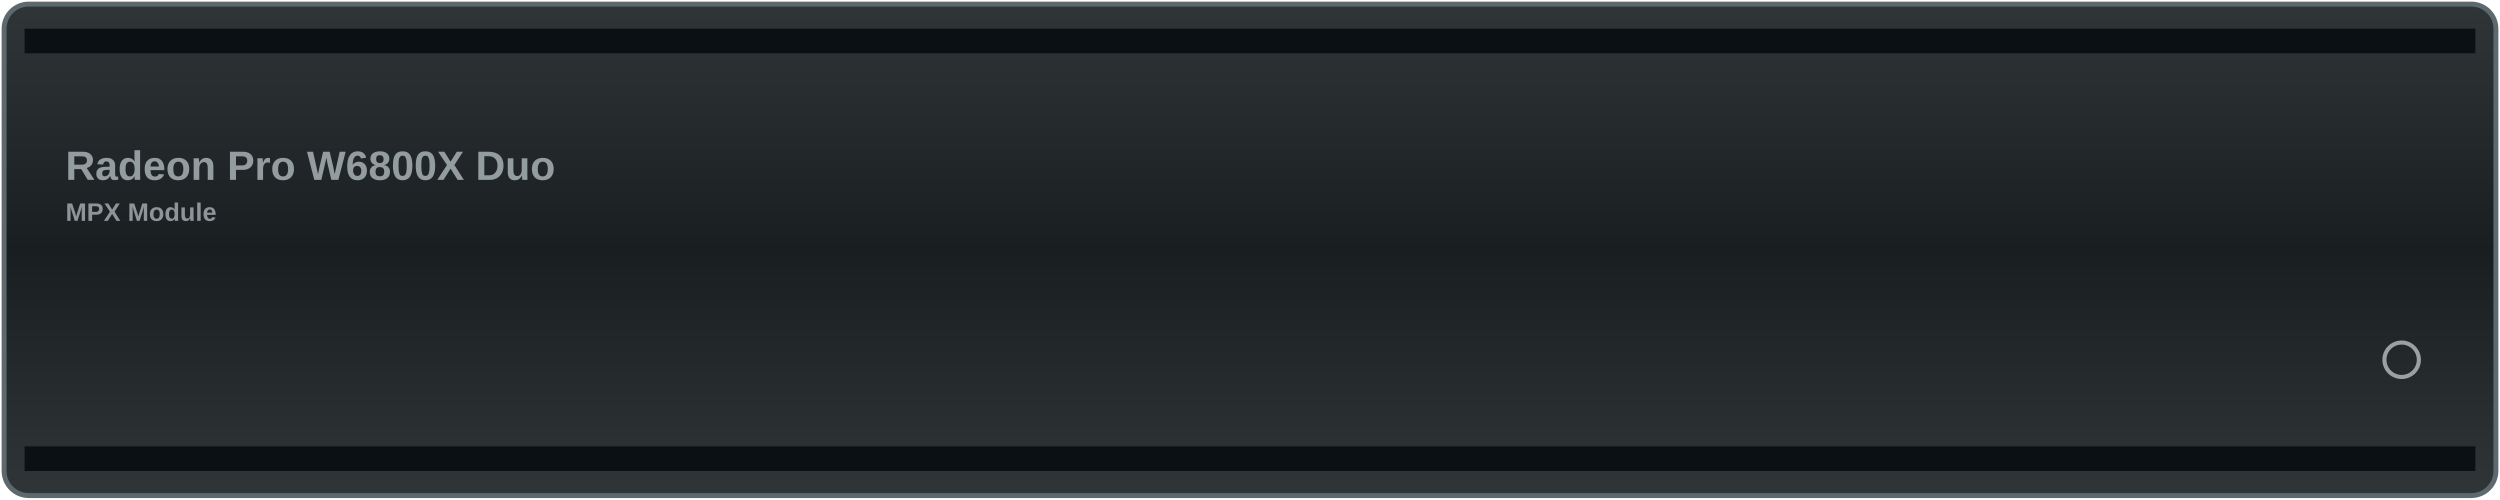
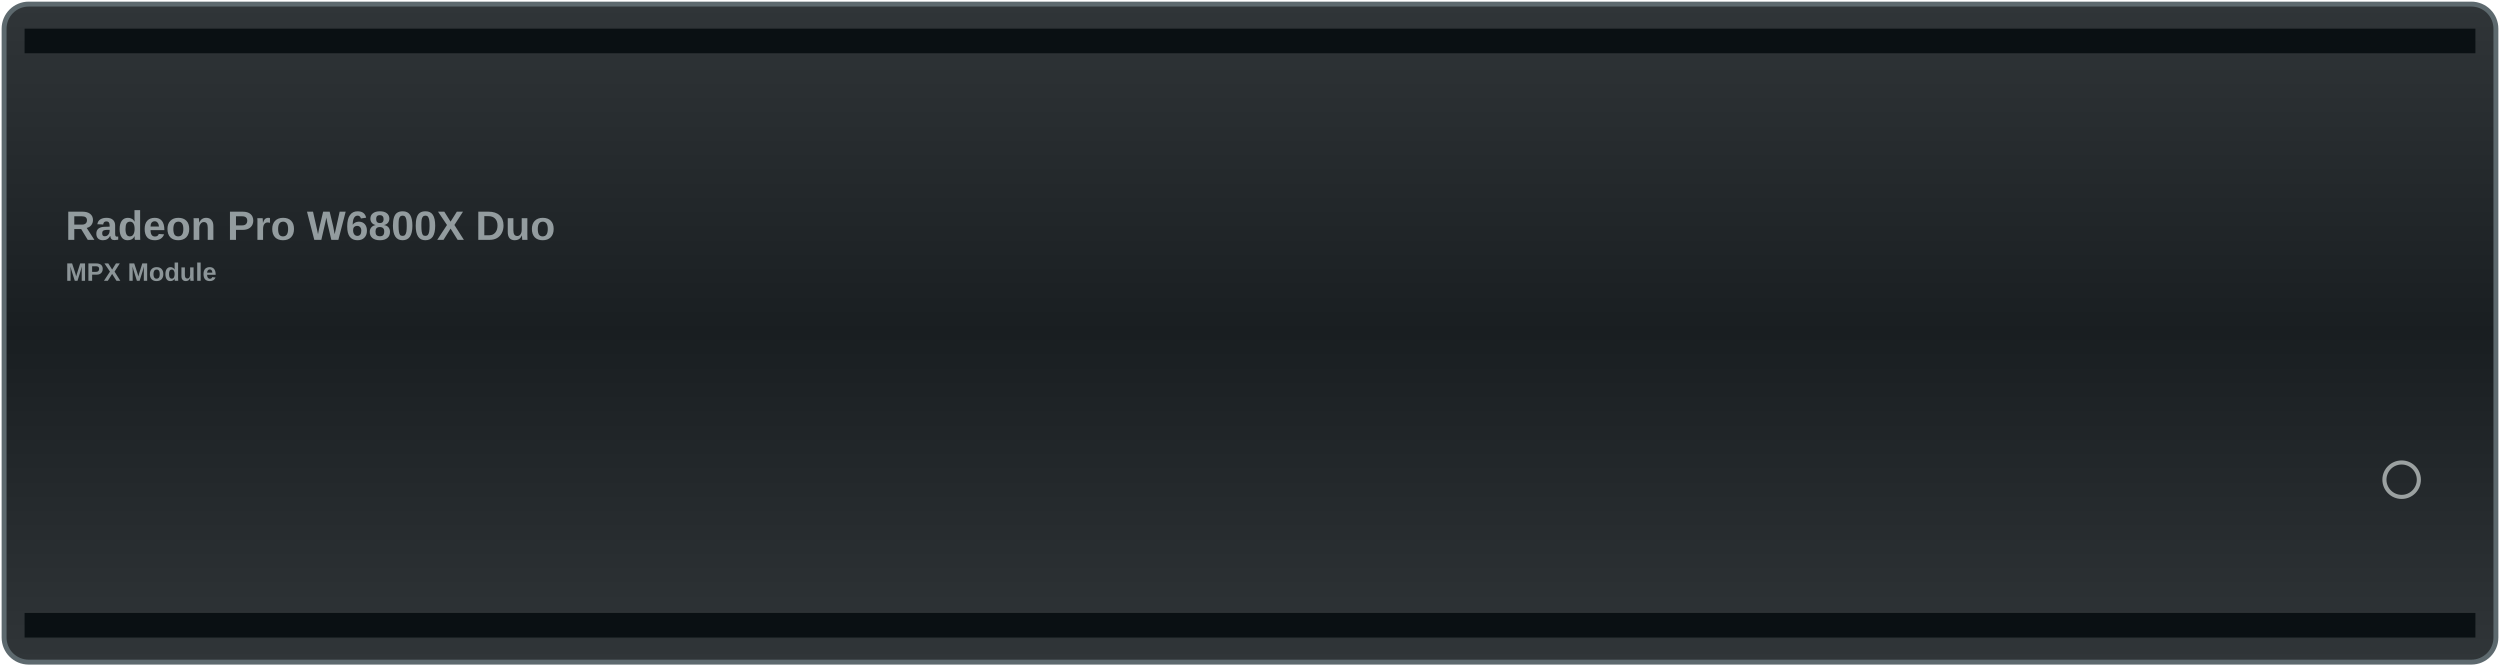
- <svg xmlns="http://www.w3.org/2000/svg" viewBox="0 0 305 60.96" role="img" aria-label="Radeon Pro W6800X Duo installed side">
+ <svg xmlns="http://www.w3.org/2000/svg" viewBox="0 0 305 81.28" role="img" aria-label="Radeon Pro W6800X Duo installed side">
  <defs>
    <linearGradient id="shell" x2="0" y2="1">
      <stop stop-color="#303538" />
      <stop offset=".5" stop-color="#191e21" />
      <stop offset="1" stop-color="#303538" />
    </linearGradient>
    <linearGradient id="metal" x2="0" y2="1">
      <stop stop-color="#474d51" />
      <stop offset=".4" stop-color="#303538" />
      <stop offset="1" stop-color="#474d51" />
    </linearGradient>
  </defs>
-   <rect x="0.5" y="0.5" width="304" height="59.96" rx="3" fill="url(#shell)" stroke="#5d696e" stroke-width="0.6" />
-   <path d="M3 5H302 M3 55.96H302" fill="none" stroke="#0a1013" stroke-width="3" stroke-linejoin="round" />
-   <text x="8" y="21.946" fill="#939c9f" font-family="Arial,Helvetica,sans-serif" font-size="5" font-weight="600" text-anchor="start">Radeon Pro W6800X Duo</text>
-   <text x="8" y="26.946" fill="#8c9598" font-family="Arial,Helvetica,sans-serif" font-size="3.1" font-weight="600" text-anchor="start">MPX Module</text>
-   <circle cx="293" cy="43.891" r="2.1" fill="none" stroke="#9ba1a1" stroke-width=".5" />
+   <rect x="0.5" y="0.5" width="304" height="80.28" rx="3" fill="url(#shell)" stroke="#5d696e" stroke-width="0.6" />
+   <path d="M3 5H302 M3 76.28H302" fill="none" stroke="#0a1013" stroke-width="3" stroke-linejoin="round" />
+   <text x="8" y="29.261" fill="#939c9f" font-family="Arial,Helvetica,sans-serif" font-size="5" font-weight="600" text-anchor="start">Radeon Pro W6800X Duo</text>
+   <text x="8" y="34.261" fill="#8c9598" font-family="Arial,Helvetica,sans-serif" font-size="3.1" font-weight="600" text-anchor="start">MPX Module</text>
+   <circle cx="293" cy="58.522" r="2.1" fill="none" stroke="#9ba1a1" stroke-width=".5" />
</svg>
